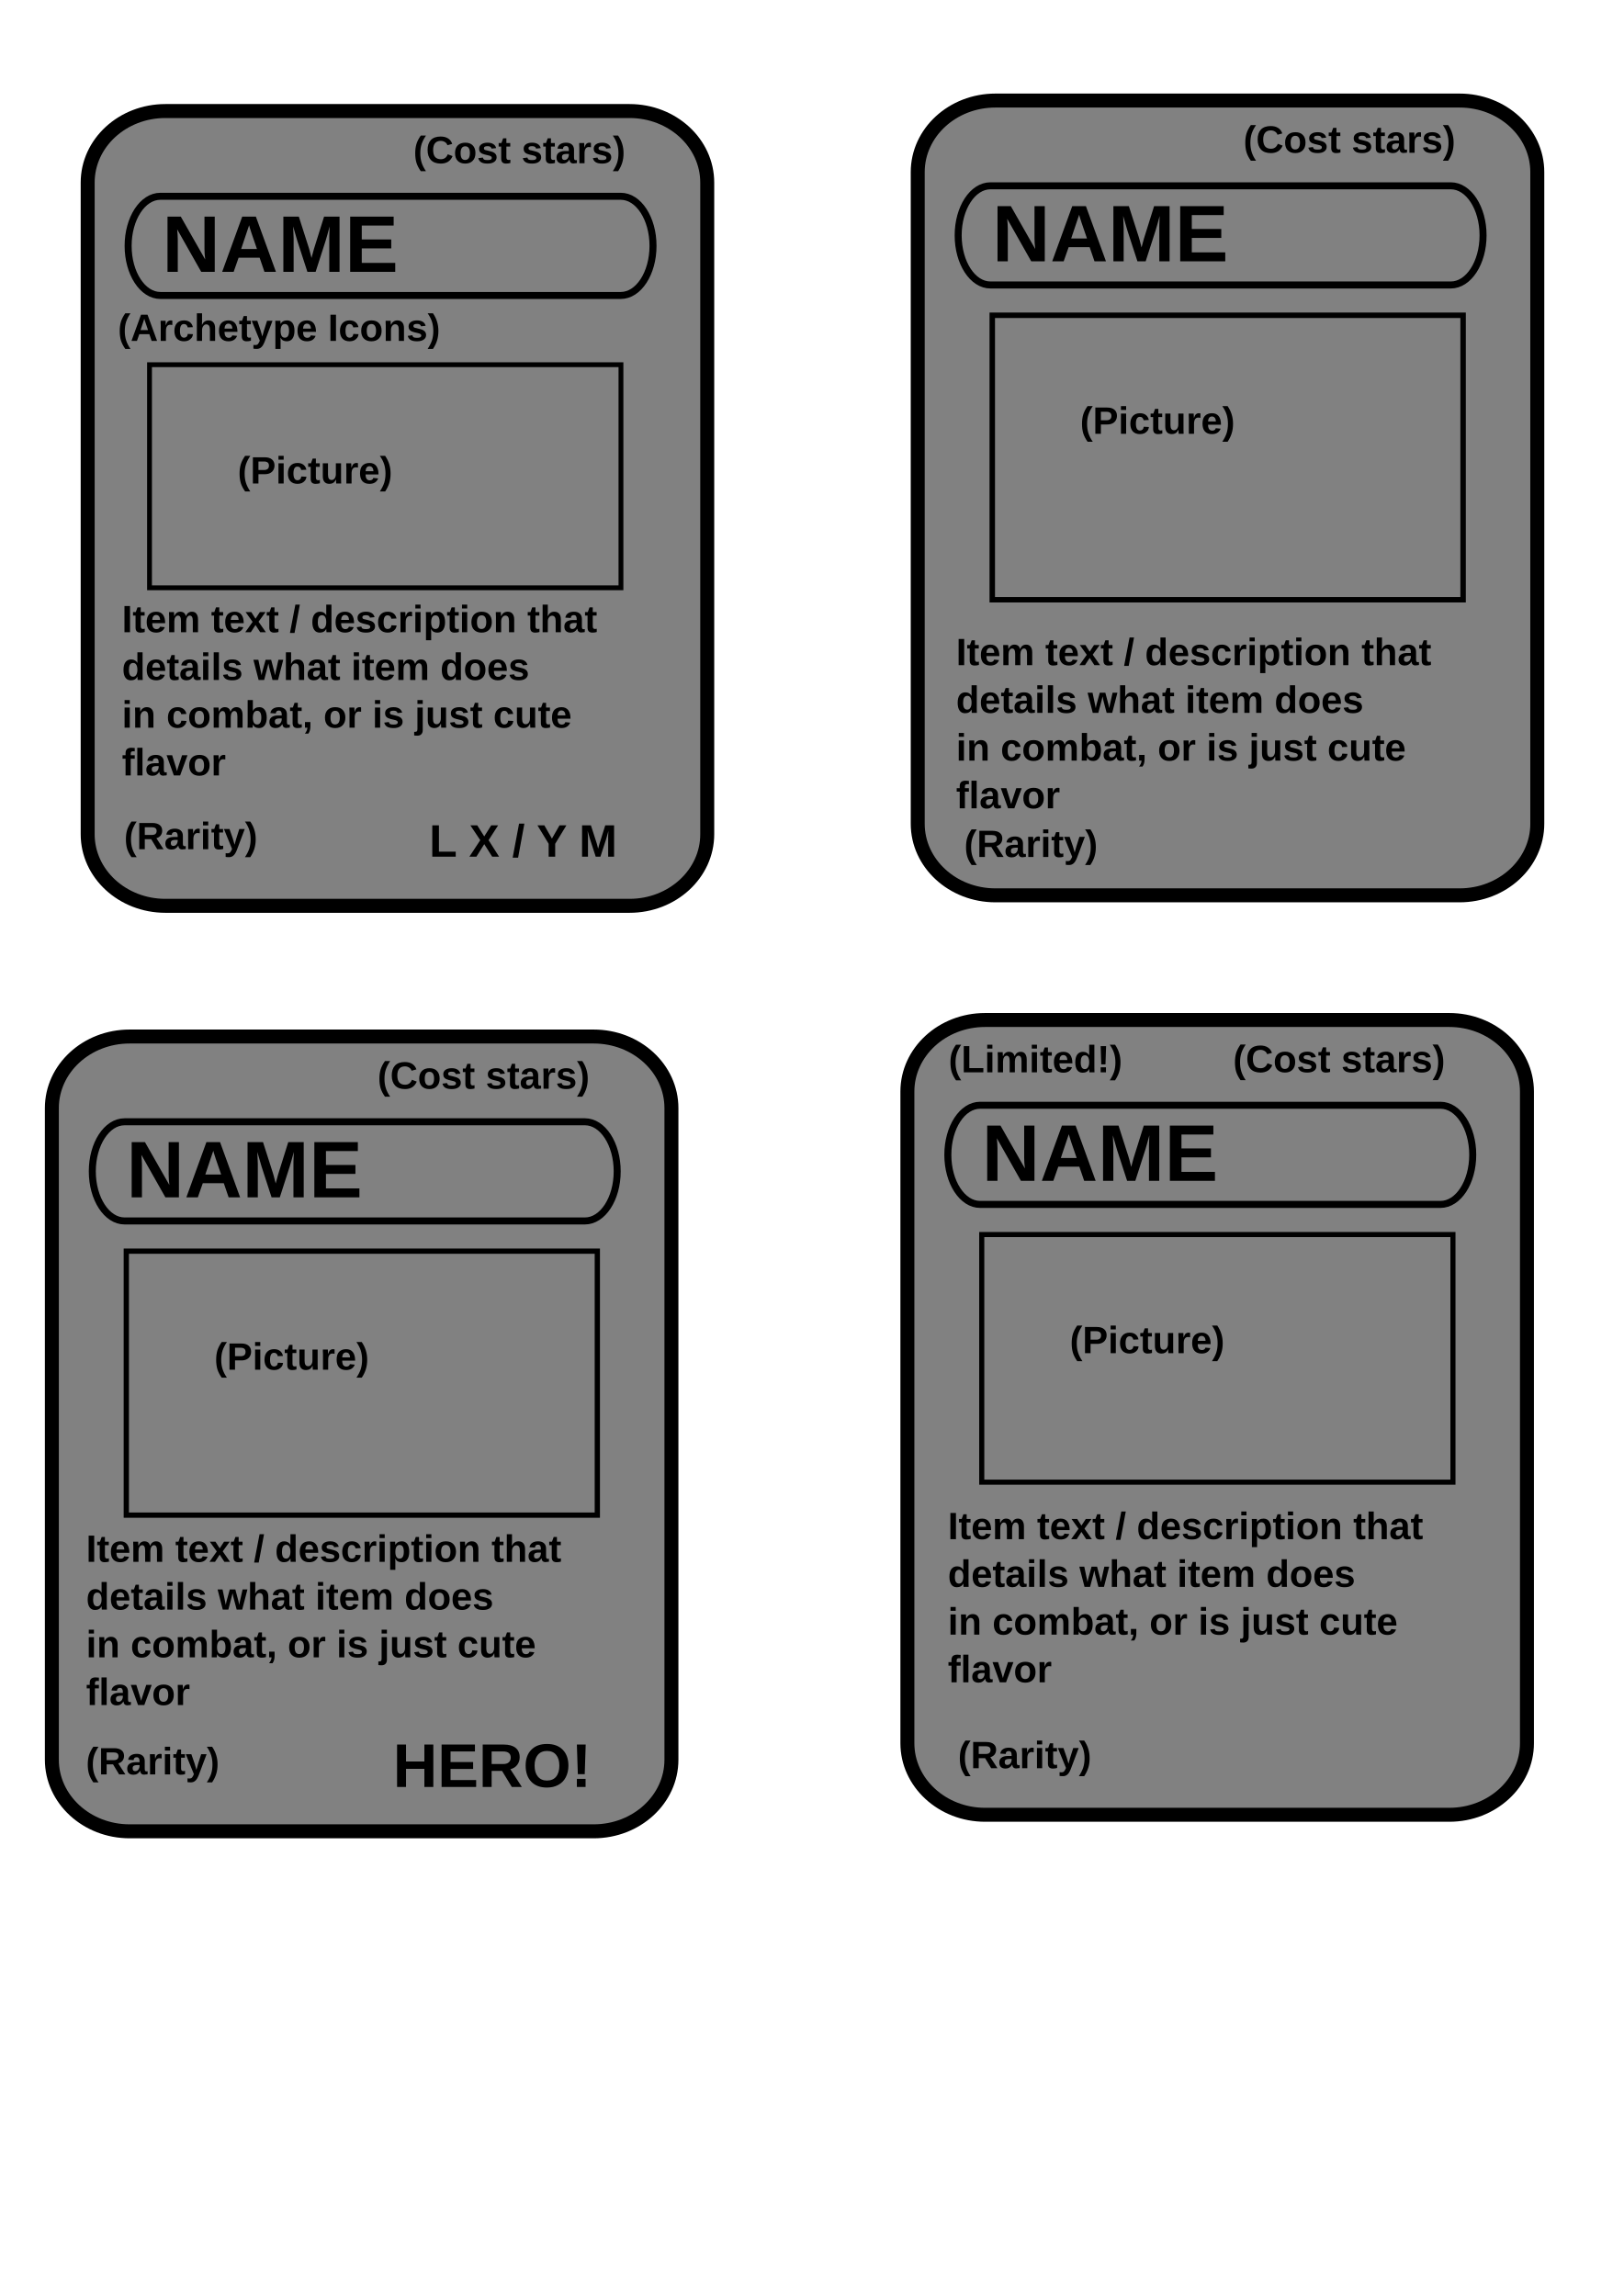
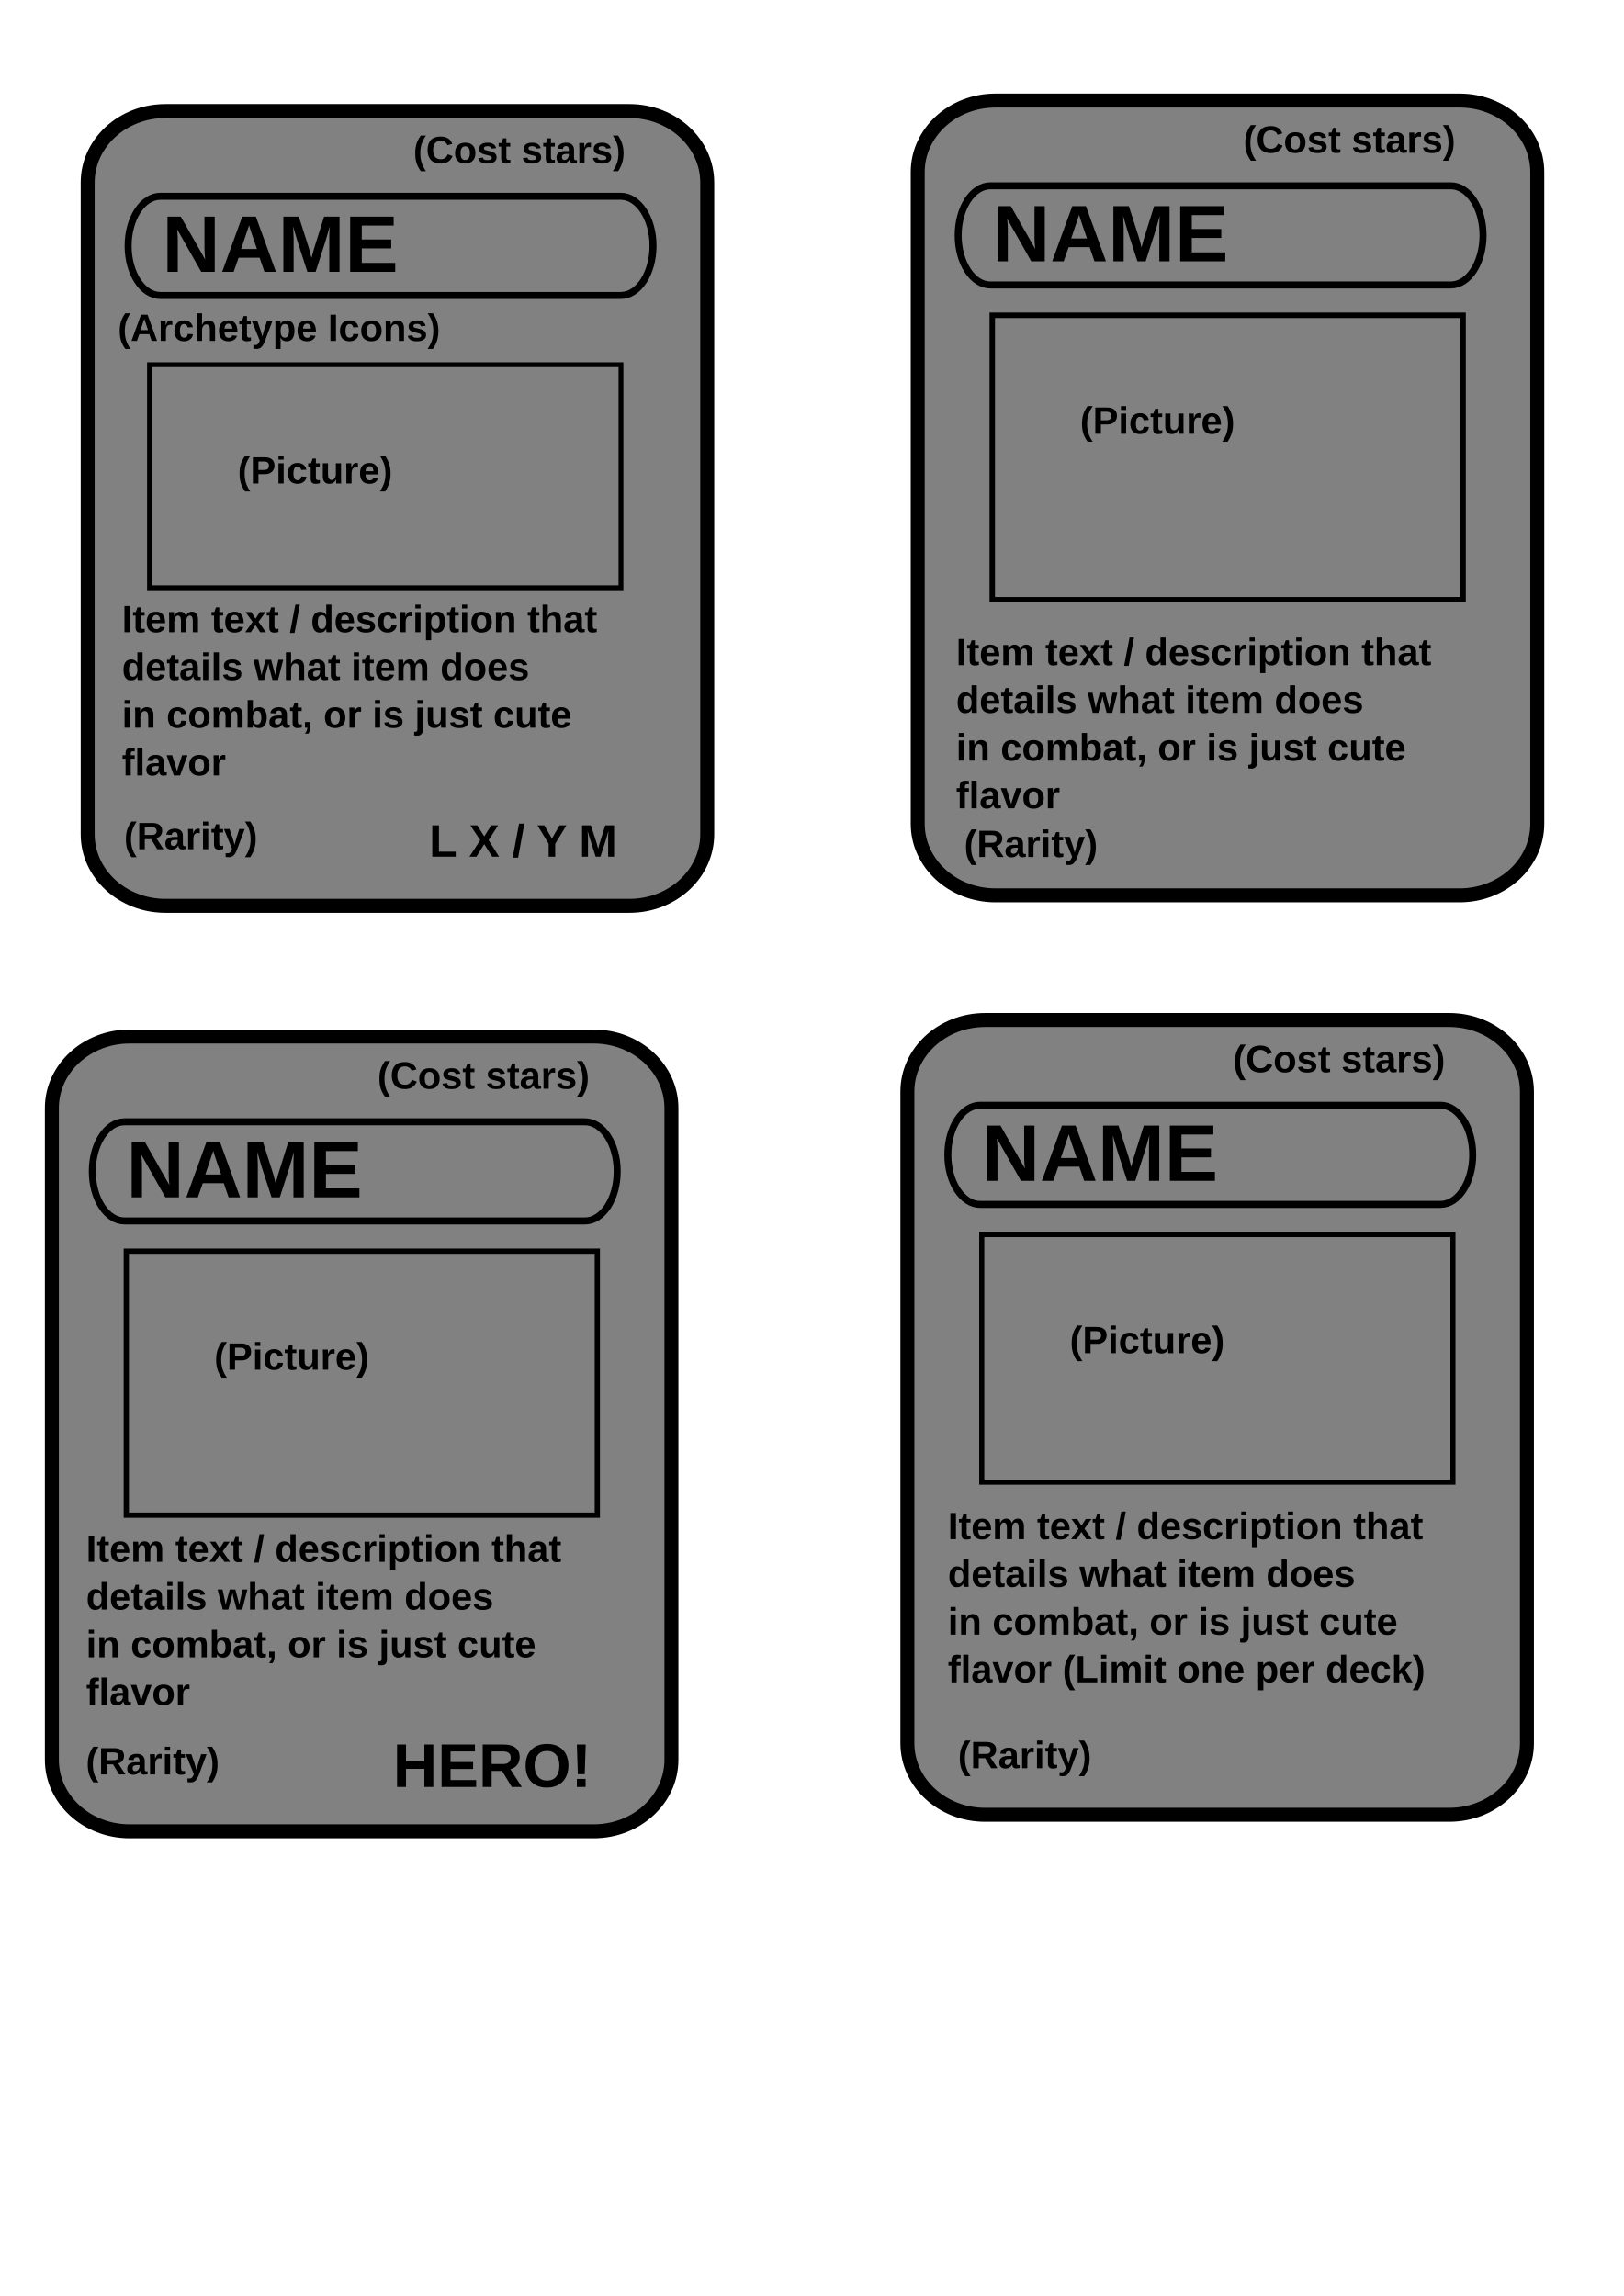
<svg xmlns="http://www.w3.org/2000/svg" width="210mm" height="297mm" viewBox="0 0 210 297" version="1.1" id="svg8">
  <defs id="defs2" />
  <g id="layer1">
    <rect style="fill:#818181;stroke:#000000;stroke-width:1.807;stop-color:#000000;fill-opacity:1;stroke-opacity:1" id="rect833" width="80.131" height="102.81" x="11.339" y="14.363" rx="10.054" ry="9.26" />
    <rect style="fill:#818181;fill-opacity:1;stroke:#000000;stroke-width:0.907;stroke-miterlimit:4;stroke-dasharray:none;stroke-opacity:1;stop-color:#000000" id="rect835" width="67.886" height="12.829" x="16.571" y="25.391" rx="4.174" ry="9.26" />
    <text xml:space="preserve" style="font-weight:900;font-size:10.375px;line-height:1.25;font-family:Arial;-inkscape-font-specification:'Arial Heavy';stroke-width:0.556" x="20.975" y="35.162" id="text839">
      <tspan id="tspan837" x="20.975" y="35.162" style="stroke-width:0.556">NAME</tspan>
    </text>
    <text xml:space="preserve" style="font-weight:900;font-size:4.939px;line-height:1.25;font-family:Arial;-inkscape-font-specification:'Arial Heavy';stroke-width:0.265" x="15.234" y="44.099" id="text843">
      <tspan id="tspan841" x="15.234" y="44.099" style="stroke-width:0.265">(Archetype Icons)</tspan>
    </text>
    <text xml:space="preserve" style="font-weight:900;font-size:4.939px;line-height:1.25;font-family:Arial;-inkscape-font-specification:'Arial Heavy';stroke-width:0.265" x="53.454" y="21.114" id="text847">
      <tspan id="tspan845" x="53.454" y="21.114" style="stroke-width:0.265">(Cost stars)</tspan>
    </text>
    <rect style="fill:#818181;fill-opacity:1;stroke:#000000;stroke-width:0.625;stroke-miterlimit:4;stroke-dasharray:none;stroke-opacity:1;stop-color:#000000" id="rect849" width="60.974" height="28.857" x="19.337" y="47.177" rx="0" ry="0" />
    <text xml:space="preserve" style="font-weight:900;font-size:4.939px;line-height:1.25;font-family:Arial;-inkscape-font-specification:'Arial Heavy';stroke-width:0.265" x="30.736" y="62.541" id="text853">
      <tspan id="tspan851" x="30.736" y="62.541" style="stroke-width:0.265">(Picture)</tspan>
    </text>
    <text xml:space="preserve" style="font-weight:900;font-size:4.939px;line-height:1.25;font-family:Arial;-inkscape-font-specification:'Arial Heavy';stroke-width:0.265" x="15.769" y="81.784" id="text857">
      <tspan id="tspan855" x="15.769" y="81.784" style="stroke-width:0.265">Item text / description that</tspan>
      <tspan x="15.769" y="87.958" style="stroke-width:0.265" id="tspan859">details what item does</tspan>
      <tspan x="15.769" y="94.132" style="stroke-width:0.265" id="tspan861">in combat, or is just cute</tspan>
      <tspan x="15.769" y="100.305" style="stroke-width:0.265" id="tspan863">flavor</tspan>
    </text>
    <text xml:space="preserve" style="font-weight:900;font-size:5.906px;line-height:1.25;font-family:Arial;-inkscape-font-specification:'Arial Heavy';stroke-width:0.316" x="55.521" y="110.819" id="text867">
      <tspan id="tspan865" x="55.521" y="110.819" style="stroke-width:0.316">L X / Y M</tspan>
    </text>
    <rect style="fill:#818181;fill-opacity:1;stroke:#000000;stroke-width:1.807;stroke-opacity:1;stop-color:#000000" id="rect833-7" width="80.131" height="102.81" x="118.693" y="13.007" rx="10.054" ry="9.26" />
    <rect style="fill:#818181;fill-opacity:1;stroke:#000000;stroke-width:0.907;stroke-miterlimit:4;stroke-dasharray:none;stroke-opacity:1;stop-color:#000000" id="rect835-6" width="67.886" height="12.829" x="123.924" y="24.035" rx="4.174" ry="9.26" />
    <text xml:space="preserve" style="font-weight:900;font-size:10.375px;line-height:1.25;font-family:Arial;-inkscape-font-specification:'Arial Heavy';stroke-width:0.556" x="128.329" y="33.806" id="text839-4">
      <tspan id="tspan837-9" x="128.329" y="33.806" style="stroke-width:0.556">NAME</tspan>
    </text>
    <text xml:space="preserve" style="font-weight:900;font-size:4.939px;line-height:1.25;font-family:Arial;-inkscape-font-specification:'Arial Heavy';stroke-width:0.265" x="160.807" y="19.758" id="text847-1">
      <tspan id="tspan845-9" x="160.807" y="19.758" style="stroke-width:0.265">(Cost stars)</tspan>
    </text>
    <rect style="fill:#818181;fill-opacity:1;stroke:#000000;stroke-width:0.705;stroke-miterlimit:4;stroke-dasharray:none;stroke-opacity:1;stop-color:#000000" id="rect849-5" width="60.894" height="36.795" x="128.334" y="40.783" rx="0" ry="0" />
    <text xml:space="preserve" style="font-weight:900;font-size:4.939px;line-height:1.25;font-family:Arial;-inkscape-font-specification:'Arial Heavy';stroke-width:0.265" x="139.693" y="56.107" id="text853-1">
      <tspan id="tspan851-0" x="139.693" y="56.107" style="stroke-width:0.265">(Picture)</tspan>
    </text>
    <text xml:space="preserve" style="font-weight:900;font-size:4.939px;line-height:1.25;font-family:Arial;-inkscape-font-specification:'Arial Heavy';stroke-width:0.265" x="123.657" y="86.041" id="text857-0">
      <tspan id="tspan855-2" x="123.657" y="86.041" style="stroke-width:0.265">Item text / description that</tspan>
      <tspan x="123.657" y="92.215" style="stroke-width:0.265" id="tspan859-7">details what item does</tspan>
      <tspan x="123.657" y="98.388" style="stroke-width:0.265" id="tspan861-7">in combat, or is just cute</tspan>
      <tspan x="123.657" y="104.562" style="stroke-width:0.265" id="tspan863-3">flavor</tspan>
    </text>
    <rect style="fill:#818181;fill-opacity:1;stroke:#000000;stroke-width:1.807;stroke-opacity:1;stop-color:#000000" id="rect833-7-4" width="80.131" height="102.81" x="6.707" y="134.08" rx="10.054" ry="9.26" />
    <rect style="fill:#818181;fill-opacity:1;stroke:#000000;stroke-width:0.907;stroke-miterlimit:4;stroke-dasharray:none;stroke-opacity:1;stop-color:#000000" id="rect835-6-7" width="67.886" height="12.829" x="11.938" y="145.108" rx="4.174" ry="9.26" />
    <text xml:space="preserve" style="font-weight:900;font-size:10.375px;line-height:1.25;font-family:Arial;-inkscape-font-specification:'Arial Heavy';stroke-width:0.556" x="16.343" y="154.879" id="text839-4-4">
      <tspan id="tspan837-9-4" x="16.343" y="154.879" style="stroke-width:0.556">NAME</tspan>
    </text>
    <text xml:space="preserve" style="font-weight:900;font-size:4.939px;line-height:1.25;font-family:Arial;-inkscape-font-specification:'Arial Heavy';stroke-width:0.265" x="48.821" y="140.832" id="text847-1-8">
      <tspan id="tspan845-9-3" x="48.821" y="140.832" style="stroke-width:0.265">(Cost stars)</tspan>
    </text>
    <rect style="fill:#818181;fill-opacity:1;stroke:#000000;stroke-width:0.679;stroke-miterlimit:4;stroke-dasharray:none;stroke-opacity:1;stop-color:#000000" id="rect849-5-4" width="60.919" height="34.148" x="16.335" y="161.843" rx="0" ry="0" />
    <text xml:space="preserve" style="font-weight:900;font-size:4.939px;line-height:1.25;font-family:Arial;-inkscape-font-specification:'Arial Heavy';stroke-width:0.265" x="27.707" y="177.18" id="text853-1-5">
      <tspan id="tspan851-0-8" x="27.707" y="177.18" style="stroke-width:0.265">(Picture)</tspan>
    </text>
    <text xml:space="preserve" style="font-weight:900;font-size:4.939px;line-height:1.25;font-family:Arial;-inkscape-font-specification:'Arial Heavy';stroke-width:0.265" x="11.136" y="202.036" id="text857-0-5">
      <tspan id="tspan855-2-0" x="11.136" y="202.036" style="stroke-width:0.265">Item text / description that</tspan>
      <tspan x="11.136" y="208.21" style="stroke-width:0.265" id="tspan859-7-6">details what item does</tspan>
      <tspan x="11.136" y="214.383" style="stroke-width:0.265" id="tspan861-7-4">in combat, or is just cute</tspan>
      <tspan x="11.136" y="220.557" style="stroke-width:0.265" id="tspan863-3-1">flavor</tspan>
    </text>
    <text xml:space="preserve" style="font-weight:900;font-size:7.973px;line-height:1.25;font-family:Arial;-inkscape-font-specification:'Arial Heavy';stroke-width:0.427" x="50.823" y="231.151" id="text1031">
      <tspan id="tspan1029" x="50.823" y="231.151" style="stroke-width:0.427">HERO!</tspan>
    </text>
    <rect style="fill:#818181;fill-opacity:1;stroke:#000000;stroke-width:1.807;stroke-opacity:1;stop-color:#000000" id="rect833-7-0" width="80.131" height="102.81" x="117.356" y="131.942" rx="10.054" ry="9.26" />
    <rect style="fill:#818181;fill-opacity:1;stroke:#000000;stroke-width:0.907;stroke-miterlimit:4;stroke-dasharray:none;stroke-opacity:1;stop-color:#000000" id="rect835-6-71" width="67.886" height="12.829" x="122.588" y="142.97" rx="4.174" ry="9.26" />
    <text xml:space="preserve" style="font-weight:900;font-size:10.375px;line-height:1.25;font-family:Arial;-inkscape-font-specification:'Arial Heavy';stroke-width:0.556" x="126.992" y="152.741" id="text839-4-9">
      <tspan id="tspan837-9-2" x="126.992" y="152.741" style="stroke-width:0.556">NAME</tspan>
    </text>
    <text xml:space="preserve" style="font-weight:900;font-size:4.939px;line-height:1.25;font-family:Arial;-inkscape-font-specification:'Arial Heavy';stroke-width:0.265" x="159.471" y="138.693" id="text847-1-9">
      <tspan id="tspan845-9-9" x="159.471" y="138.693" style="stroke-width:0.265">(Cost stars)</tspan>
    </text>
    <rect style="fill:#818181;fill-opacity:1;stroke:#000000;stroke-width:0.658;stroke-miterlimit:4;stroke-dasharray:none;stroke-opacity:1;stop-color:#000000" id="rect849-5-9" width="60.94" height="32.031" x="126.974" y="159.695" rx="0" ry="0" />
    <text xml:space="preserve" style="font-weight:900;font-size:4.939px;line-height:1.25;font-family:Arial;-inkscape-font-specification:'Arial Heavy';stroke-width:0.265" x="138.357" y="175.042" id="text853-1-3">
      <tspan id="tspan851-0-4" x="138.357" y="175.042" style="stroke-width:0.265">(Picture)</tspan>
    </text>
    <text xml:space="preserve" style="font-weight:900;font-size:4.939px;line-height:1.25;font-family:Arial;-inkscape-font-specification:'Arial Heavy';stroke-width:0.265" x="122.588" y="199.096" id="text857-0-2">
      <tspan id="tspan855-2-4" x="122.588" y="199.096" style="stroke-width:0.265">Item text / description that</tspan>
      <tspan x="122.588" y="205.27" style="stroke-width:0.265" id="tspan859-7-7">details what item does</tspan>
      <tspan x="122.588" y="211.444" style="stroke-width:0.265" id="tspan861-7-5">in combat, or is just cute</tspan>
-       <tspan x="122.588" y="217.617" style="stroke-width:0.265" id="tspan863-3-0">flavor</tspan>
-     </text>
-     <text xml:space="preserve" style="font-weight:900;font-size:4.939px;line-height:1.25;font-family:Arial;-inkscape-font-specification:'Arial Heavy';stroke-width:0.265" x="122.677" y="138.713" id="text1111">
-       <tspan id="tspan1109" x="122.677" y="138.713" style="stroke-width:0.265">(Limited!)</tspan>
+       <tspan x="122.588" y="217.617" style="stroke-width:0.265" id="tspan863-3-0">flavor (Limit one per deck)</tspan>
    </text>
    <text xml:space="preserve" style="font-weight:900;font-size:4.939px;line-height:1.25;font-family:Arial;-inkscape-font-specification:'Arial Heavy';stroke-width:0.265" x="16.036" y="109.848" id="text1115">
      <tspan id="tspan1113" x="16.036" y="109.848" style="stroke-width:0.265">(Rarity)</tspan>
    </text>
    <text xml:space="preserve" style="font-weight:900;font-size:4.939px;line-height:1.25;font-family:Arial;-inkscape-font-specification:'Arial Heavy';stroke-width:0.265" x="124.691" y="110.859" id="text1115-5">
      <tspan id="tspan1113-5" x="124.691" y="110.859" style="stroke-width:0.265">(Rarity)</tspan>
    </text>
    <text xml:space="preserve" style="font-weight:900;font-size:4.939px;line-height:1.25;font-family:Arial;-inkscape-font-specification:'Arial Heavy';stroke-width:0.265" x="11.101" y="229.526" id="text1115-5-2">
      <tspan id="tspan1113-5-4" x="11.101" y="229.526" style="stroke-width:0.265">(Rarity)</tspan>
    </text>
    <text xml:space="preserve" style="font-weight:900;font-size:4.939px;line-height:1.25;font-family:Arial;-inkscape-font-specification:'Arial Heavy';stroke-width:0.265" x="123.889" y="228.725" id="text1115-5-2-8">
      <tspan id="tspan1113-5-4-8" x="123.889" y="228.725" style="stroke-width:0.265">(Rarity)</tspan>
    </text>
  </g>
</svg>
